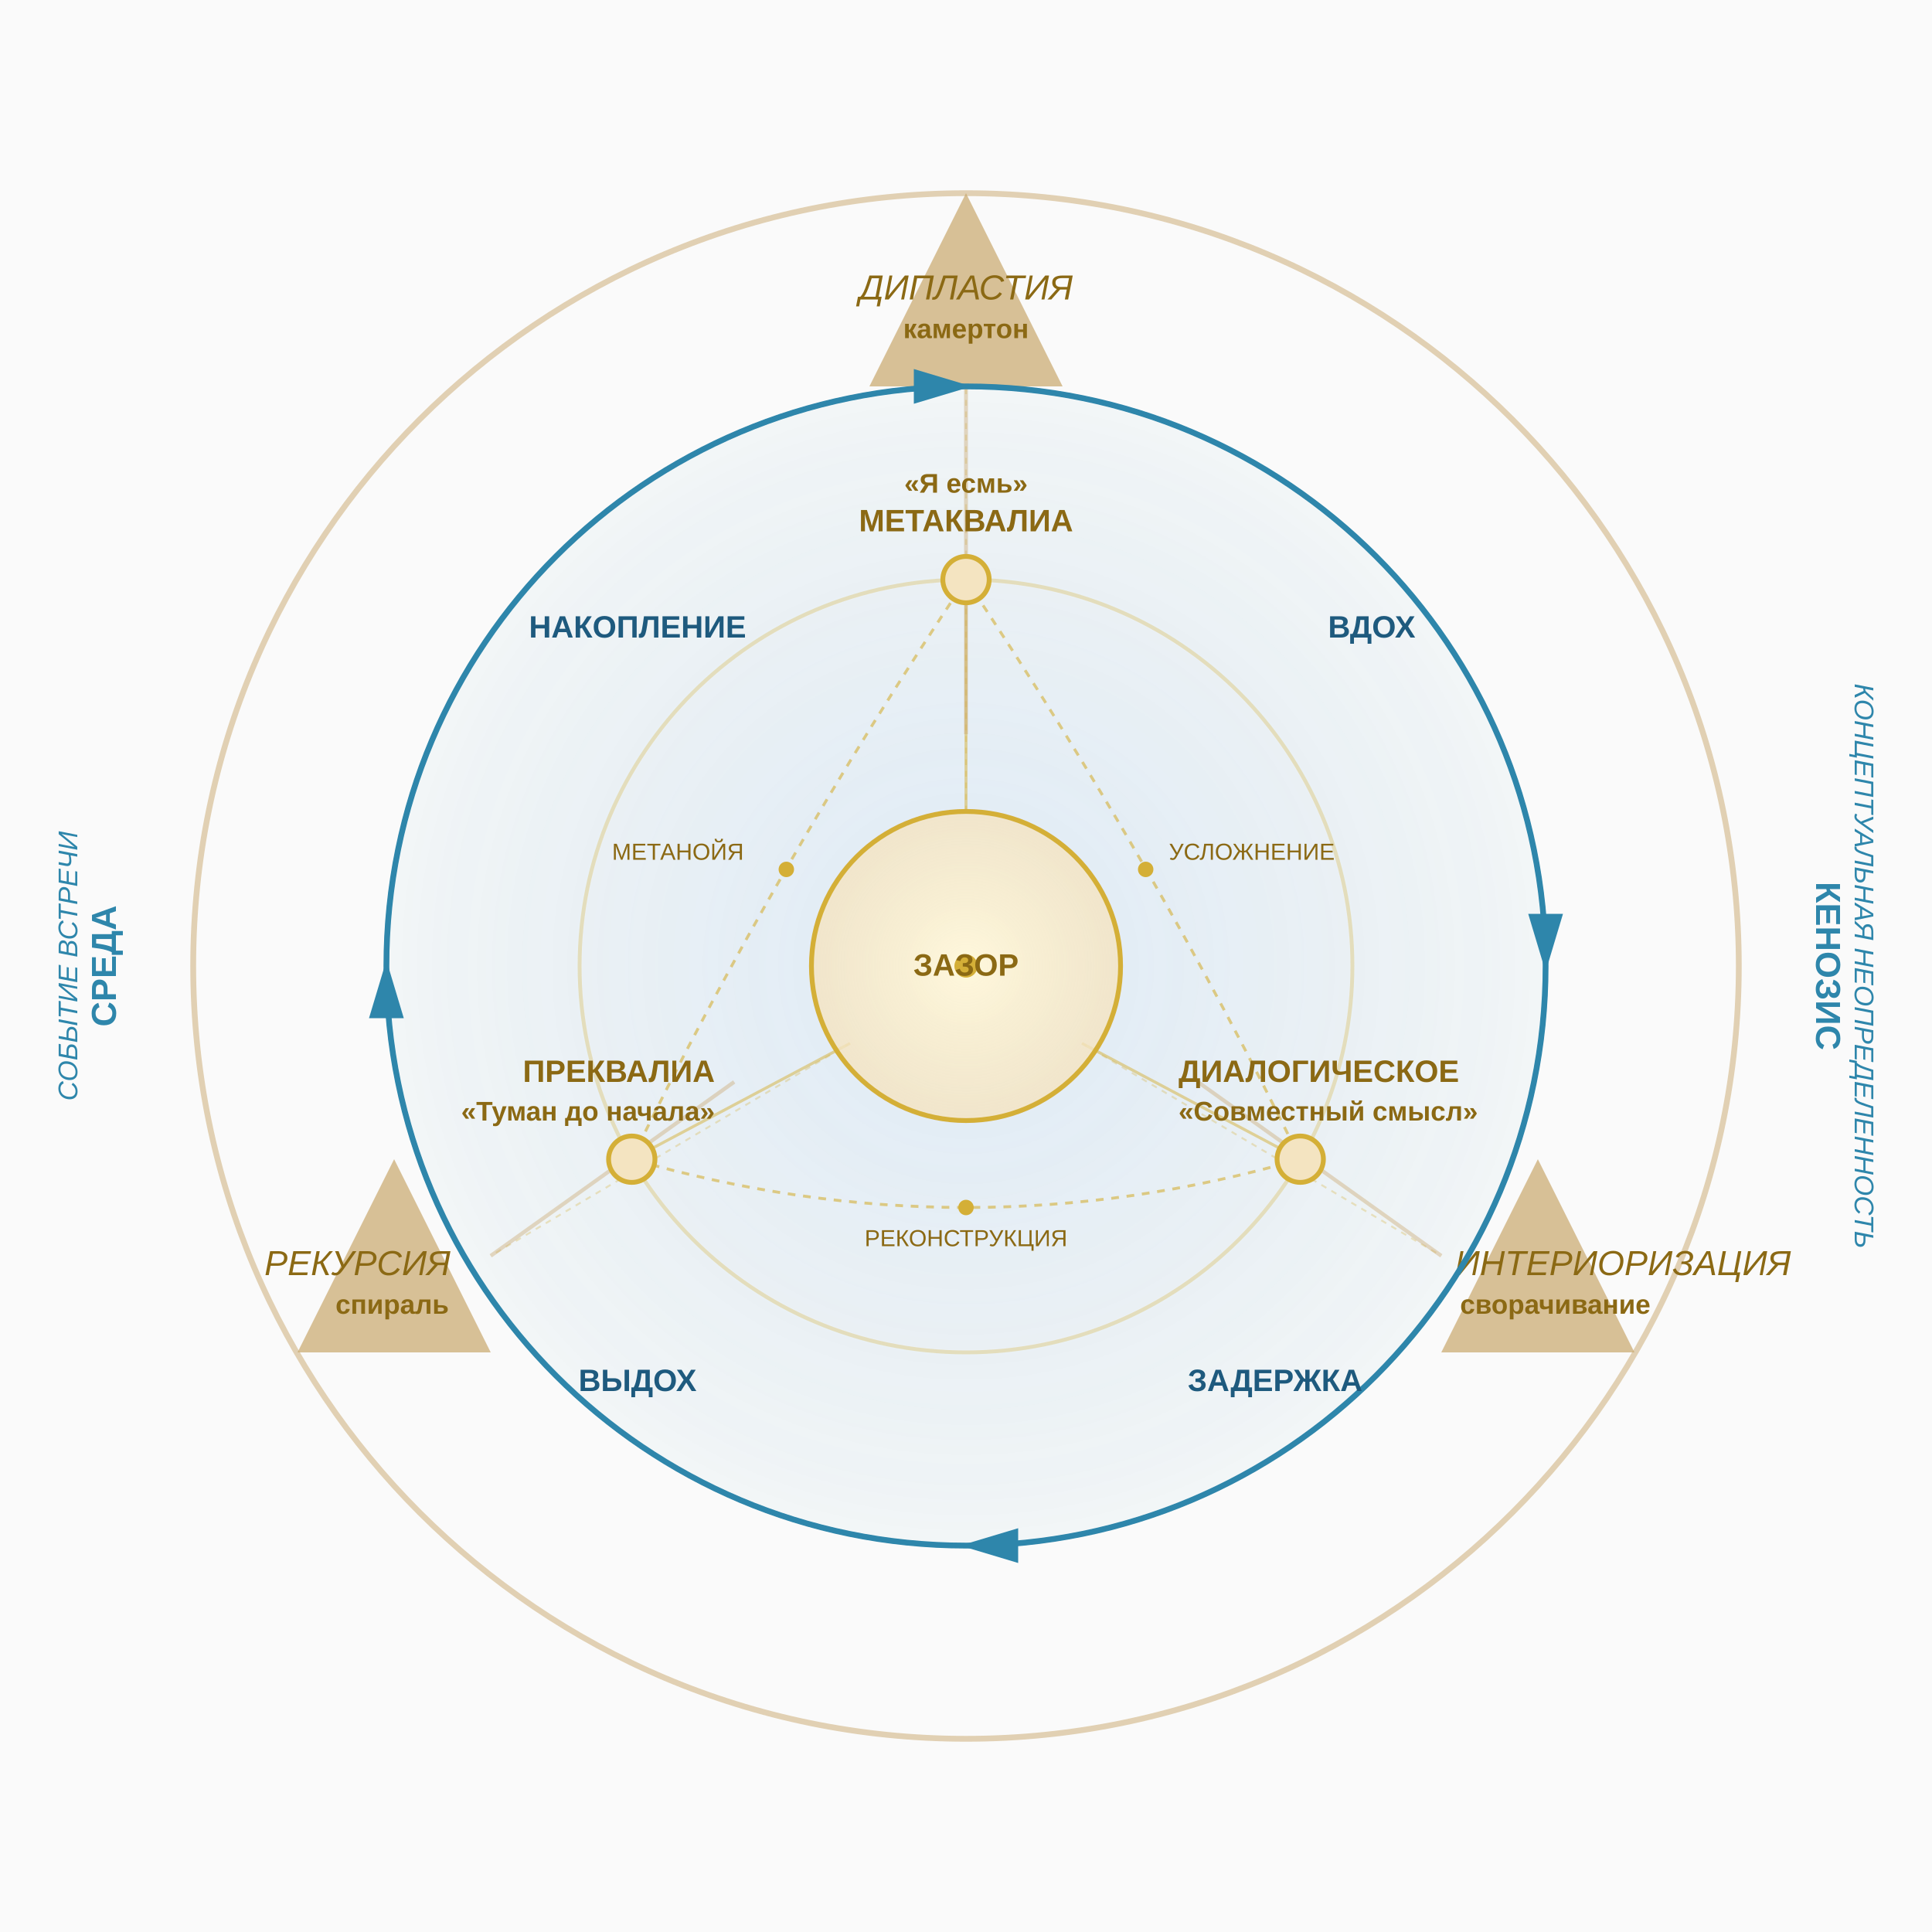
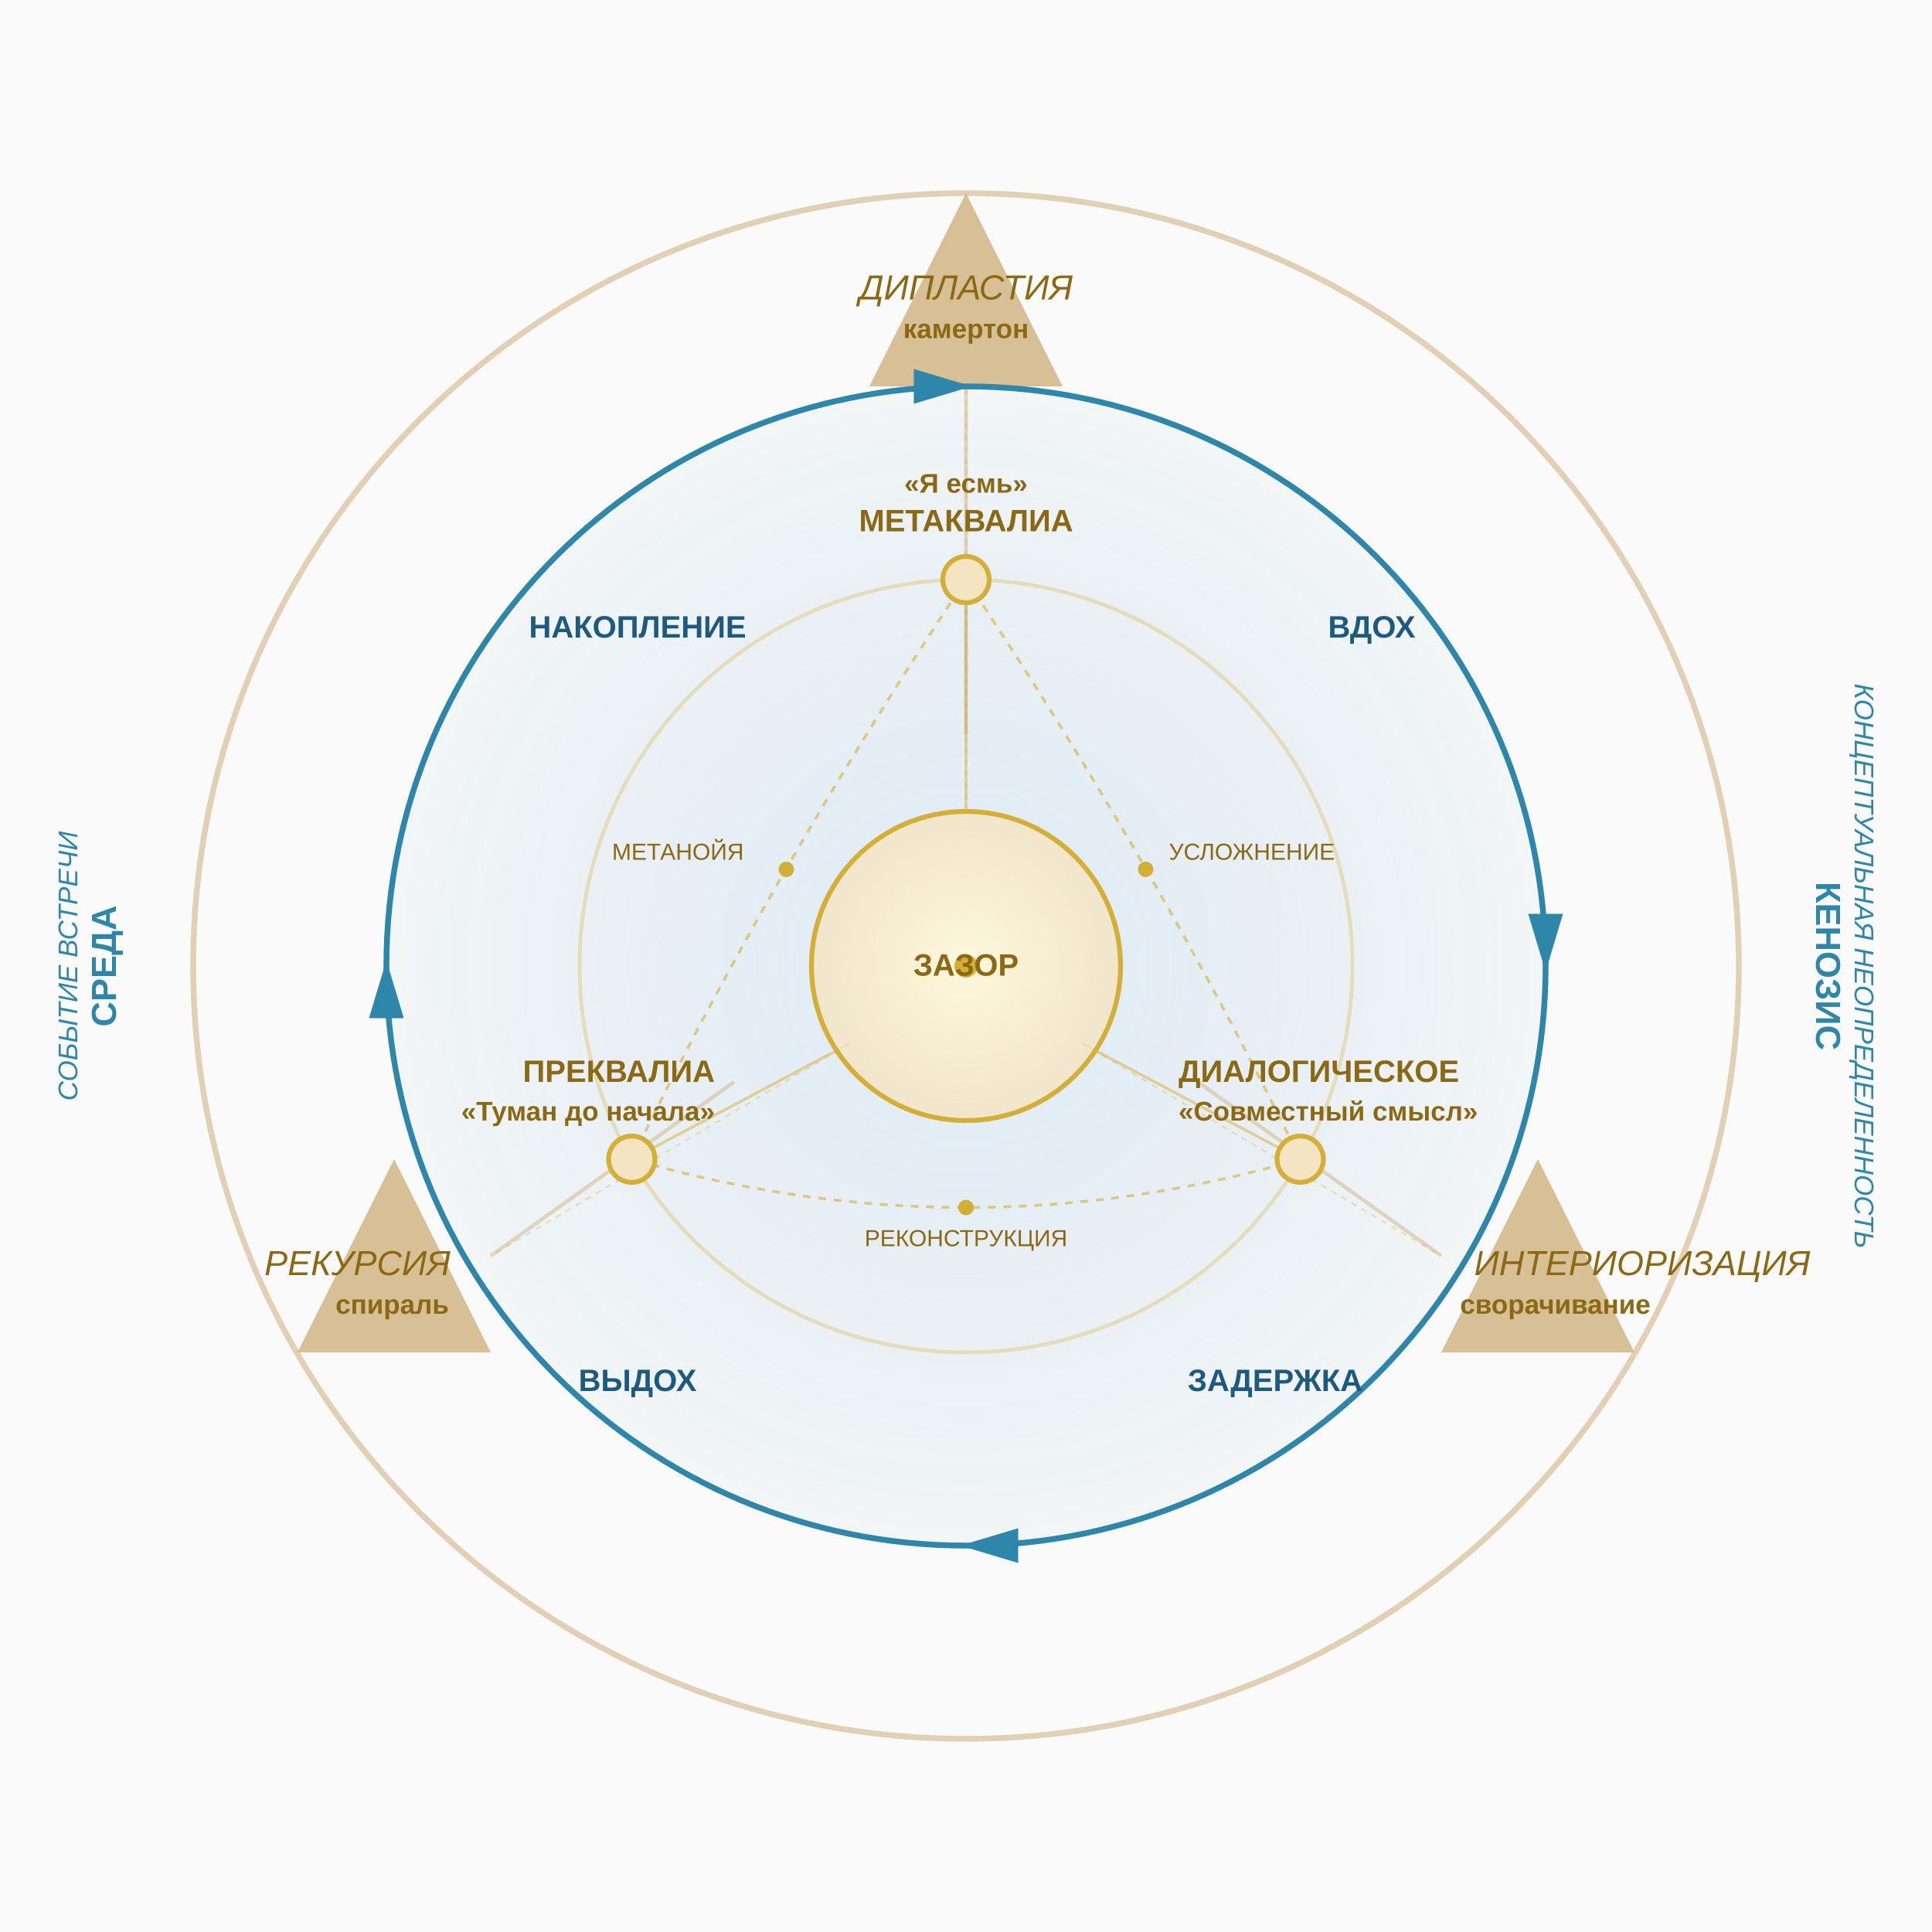
<svg xmlns="http://www.w3.org/2000/svg" viewBox="0 0 1000 1000" width="1000" height="1000">
  <defs>
    <radialGradient id="centerGlow" cx="50%" cy="50%" r="50%">
      <stop offset="0%" style="stop-color:#FFF8DC;stop-opacity:1" />
      <stop offset="100%" style="stop-color:#F4E4C1;stop-opacity:0.8" />
    </radialGradient>
    <radialGradient id="cycleGlow" cx="50%" cy="50%" r="50%">
      <stop offset="0%" style="stop-color:#4A90E2;stop-opacity:0.2" />
      <stop offset="100%" style="stop-color:#2E86AB;stop-opacity:0.05" />
    </radialGradient>
    <marker id="arrowhead" markerWidth="10" markerHeight="10" refX="9" refY="3" orient="auto">
      <polygon points="0 0, 10 3, 0 6" fill="#2E86AB" />
    </marker>
  </defs>
  <rect width="1000" height="1000" fill="#FAFAFA" />
  <circle cx="500" cy="500" r="300" fill="url(#cycleGlow)" stroke="#2E86AB" stroke-width="2.5" opacity="0.8" />
  <circle cx="500" cy="500" r="400" fill="none" stroke="#C8A66B" stroke-width="3" opacity="0.5" />
  <circle cx="500" cy="500" r="200" fill="none" stroke="#D4AF37" stroke-width="2" opacity="0.3" />
  <path d="M 500 300 Q 600 450 673 600" fill="none" stroke="#D4AF37" stroke-width="1.5" stroke-dasharray="4,4" opacity="0.6" />
  <path d="M 673 600 Q 500 650 327 600" fill="none" stroke="#D4AF37" stroke-width="1.5" stroke-dasharray="4,4" opacity="0.6" />
  <path d="M 327 600 Q 400 450 500 300" fill="none" stroke="#D4AF37" stroke-width="1.5" stroke-dasharray="4,4" opacity="0.6" />
  <line x1="500" y1="420" x2="500" y2="200" stroke="#D4AF37" stroke-width="1" opacity="0.3" stroke-dasharray="3,3" />
  <line x1="560" y1="540" x2="746" y2="650" stroke="#D4AF37" stroke-width="1" opacity="0.3" stroke-dasharray="3,3" />
  <line x1="440" y1="540" x2="254" y2="650" stroke="#D4AF37" stroke-width="1" opacity="0.3" stroke-dasharray="3,3" />
  <line x1="500" y1="420" x2="500" y2="300" stroke="#D4AF37" stroke-width="1.5" opacity="0.5" />
  <line x1="560" y1="540" x2="673" y2="600" stroke="#D4AF37" stroke-width="1.5" opacity="0.5" />
  <line x1="440" y1="540" x2="327" y2="600" stroke="#D4AF37" stroke-width="1.5" opacity="0.5" />
  <g id="diplostia">
    <path d="M 500 100 L 450 200 L 550 200 Z" fill="#C8A66B" opacity="0.7" />
    <line x1="500" y1="200" x2="500" y2="380" stroke="#C8A66B" stroke-width="2" opacity="0.4" />
    <text x="500" y="155" text-anchor="middle" font-family="Arial, sans-serif" font-size="18" font-style="italic" fill="#8B6914">ДИПЛАСТИЯ</text>
    <text x="500" y="175" text-anchor="middle" font-family="Arial, sans-serif" font-size="14" fill="#8B6914" font-weight="bold">камертон</text>
  </g>
  <g id="interiorization">
    <path d="M 846 700 L 746 700 L 796 600 Z" fill="#C8A66B" opacity="0.7" />
    <line x1="746" y1="650" x2="620" y2="560" stroke="#C8A66B" stroke-width="2" opacity="0.4" />
-     <text x="840" y="660" text-anchor="middle" font-family="Arial, sans-serif" font-size="18" font-style="italic" fill="#8B6914">ИНТЕРИОРИЗАЦИЯ</text>
+     <text x="850" y="660" text-anchor="middle" font-family="Arial, sans-serif" font-size="18" font-style="italic" fill="#8B6914">ИНТЕРИОРИЗАЦИЯ</text>
    <text x="805" y="680" text-anchor="middle" font-family="Arial, sans-serif" font-size="14" fill="#8B6914" font-weight="bold">сворачивание</text>
  </g>
  <g id="recursion">
    <path d="M 154 700 L 254 700 L 204 600 Z" fill="#C8A66B" opacity="0.7" />
    <line x1="254" y1="650" x2="380" y2="560" stroke="#C8A66B" stroke-width="2" opacity="0.4" />
    <text x="185" y="660" text-anchor="middle" font-family="Arial, sans-serif" font-size="18" font-style="italic" fill="#8B6914">РЕКУРСИЯ</text>
    <text x="203" y="680" text-anchor="middle" font-family="Arial, sans-serif" font-size="14" fill="#8B6914" font-weight="bold">спираль</text>
  </g>
  <g id="inhale">
    <path d="M 500 200 A 300 300 0 0 1 800 500" fill="none" stroke="#2E86AB" stroke-width="3" marker-end="url(#arrowhead)" />
    <text x="710" y="330" text-anchor="middle" font-family="Arial, sans-serif" font-size="16" font-weight="bold" fill="#1E5A7E">ВДОХ</text>
  </g>
  <g id="delay">
    <path d="M 800 500 A 300 300 0 0 1 500 800" fill="none" stroke="#2E86AB" stroke-width="3" marker-end="url(#arrowhead)" />
    <text x="660" y="720" text-anchor="middle" font-family="Arial, sans-serif" font-size="16" font-weight="bold" fill="#1E5A7E">ЗАДЕРЖКА</text>
  </g>
  <g id="exhale">
    <path d="M 500 800 A 300 300 0 0 1 200 500" fill="none" stroke="#2E86AB" stroke-width="3" marker-end="url(#arrowhead)" />
    <text x="330" y="720" text-anchor="middle" font-family="Arial, sans-serif" font-size="16" font-weight="bold" fill="#1E5A7E">ВЫДОХ</text>
  </g>
  <g id="accumulate">
    <path d="M 200 500 A 300 300 0 0 1 500 200" fill="none" stroke="#2E86AB" stroke-width="3" marker-end="url(#arrowhead)" />
    <text x="330" y="330" text-anchor="middle" font-family="Arial, sans-serif" font-size="16" font-weight="bold" fill="#1E5A7E">НАКОПЛЕНИЕ</text>
  </g>
  <g id="metaqualia">
    <circle cx="500" cy="300" r="12" fill="#F4E4C1" stroke="#D4AF37" stroke-width="2.5" />
    <text x="500" y="275" text-anchor="middle" font-family="Arial, sans-serif" font-size="16" font-weight="bold" fill="#8B6914">МЕТАКВАЛИА</text>
    <text x="500" y="255" text-anchor="middle" font-family="Arial, sans-serif" font-size="14" fill="#8B6914" font-weight="bold">«Я есмь»</text>
  </g>
  <g id="dialogical">
    <circle cx="673" cy="600" r="12" fill="#F4E4C1" stroke="#D4AF37" stroke-width="2.5" />
    <text x="610" y="560" text-anchor="start" font-family="Arial, sans-serif" font-size="16" font-weight="bold" fill="#8B6914">ДИАЛОГИЧЕСКОЕ</text>
    <text x="610" y="580" text-anchor="start" font-family="Arial, sans-serif" font-size="14" fill="#8B6914" font-weight="bold">«Совместный смысл»</text>
  </g>
  <g id="prequalia">
    <circle cx="327" cy="600" r="12" fill="#F4E4C1" stroke="#D4AF37" stroke-width="2.5" />
    <text x="370" y="560" text-anchor="end" font-family="Arial, sans-serif" font-size="16" font-weight="bold" fill="#8B6914">ПРЕКВАЛИА</text>
    <text x="370" y="580" text-anchor="end" font-family="Arial, sans-serif" font-size="14" fill="#8B6914" font-weight="bold">«Туман до начала»</text>
  </g>
  <g id="transform-points">
    <circle cx="593" cy="450" r="4" fill="#D4AF37" />
    <text x="605" y="445" font-family="Arial, sans-serif" font-size="12" fill="#8B6914">УСЛОЖНЕНИЕ</text>
    <circle cx="500" cy="625" r="4" fill="#D4AF37" />
    <text x="500" y="645" text-anchor="middle" font-family="Arial, sans-serif" font-size="12" fill="#8B6914">РЕКОНСТРУКЦИЯ</text>
    <circle cx="407" cy="450" r="4" fill="#D4AF37" />
    <text x="385" y="445" text-anchor="end" font-family="Arial, sans-serif" font-size="12" fill="#8B6914">МЕТАНОЙЯ</text>
  </g>
  <g id="center">
    <circle cx="500" cy="500" r="80" fill="url(#centerGlow)" stroke="#D4AF37" stroke-width="2.5" />
    <circle cx="500" cy="500" r="6" fill="#D4AF37" />
    <text x="500" y="505" text-anchor="middle" font-family="Arial, sans-serif" font-size="16" font-weight="bold" fill="#8B6914">ЗАЗОР</text>
  </g>
  <text x="940" y="500" text-anchor="middle" font-family="Arial, sans-serif" font-size="18" font-weight="bold" fill="#2E86AB" transform="rotate(90 940 500)">КЕНОЗИС</text>
  <text x="960" y="500" text-anchor="middle" font-family="Arial, sans-serif" font-size="14" fill="#2E86AB" font-style="italic" transform="rotate(90 960 500)">КОНЦЕПТУАЛЬНАЯ НЕОПРЕДЕЛЕННОСТЬ</text>
  <text x="60" y="500" text-anchor="middle" font-family="Arial, sans-serif" font-size="18" font-weight="bold" fill="#2E86AB" transform="rotate(-90 60 500)">СРЕДА</text>
  <text x="40" y="500" text-anchor="middle" font-family="Arial, sans-serif" font-size="14" fill="#2E86AB" font-style="italic" transform="rotate(-90 40 500)">СОБЫТИЕ ВСТРЕЧИ</text>
</svg>
